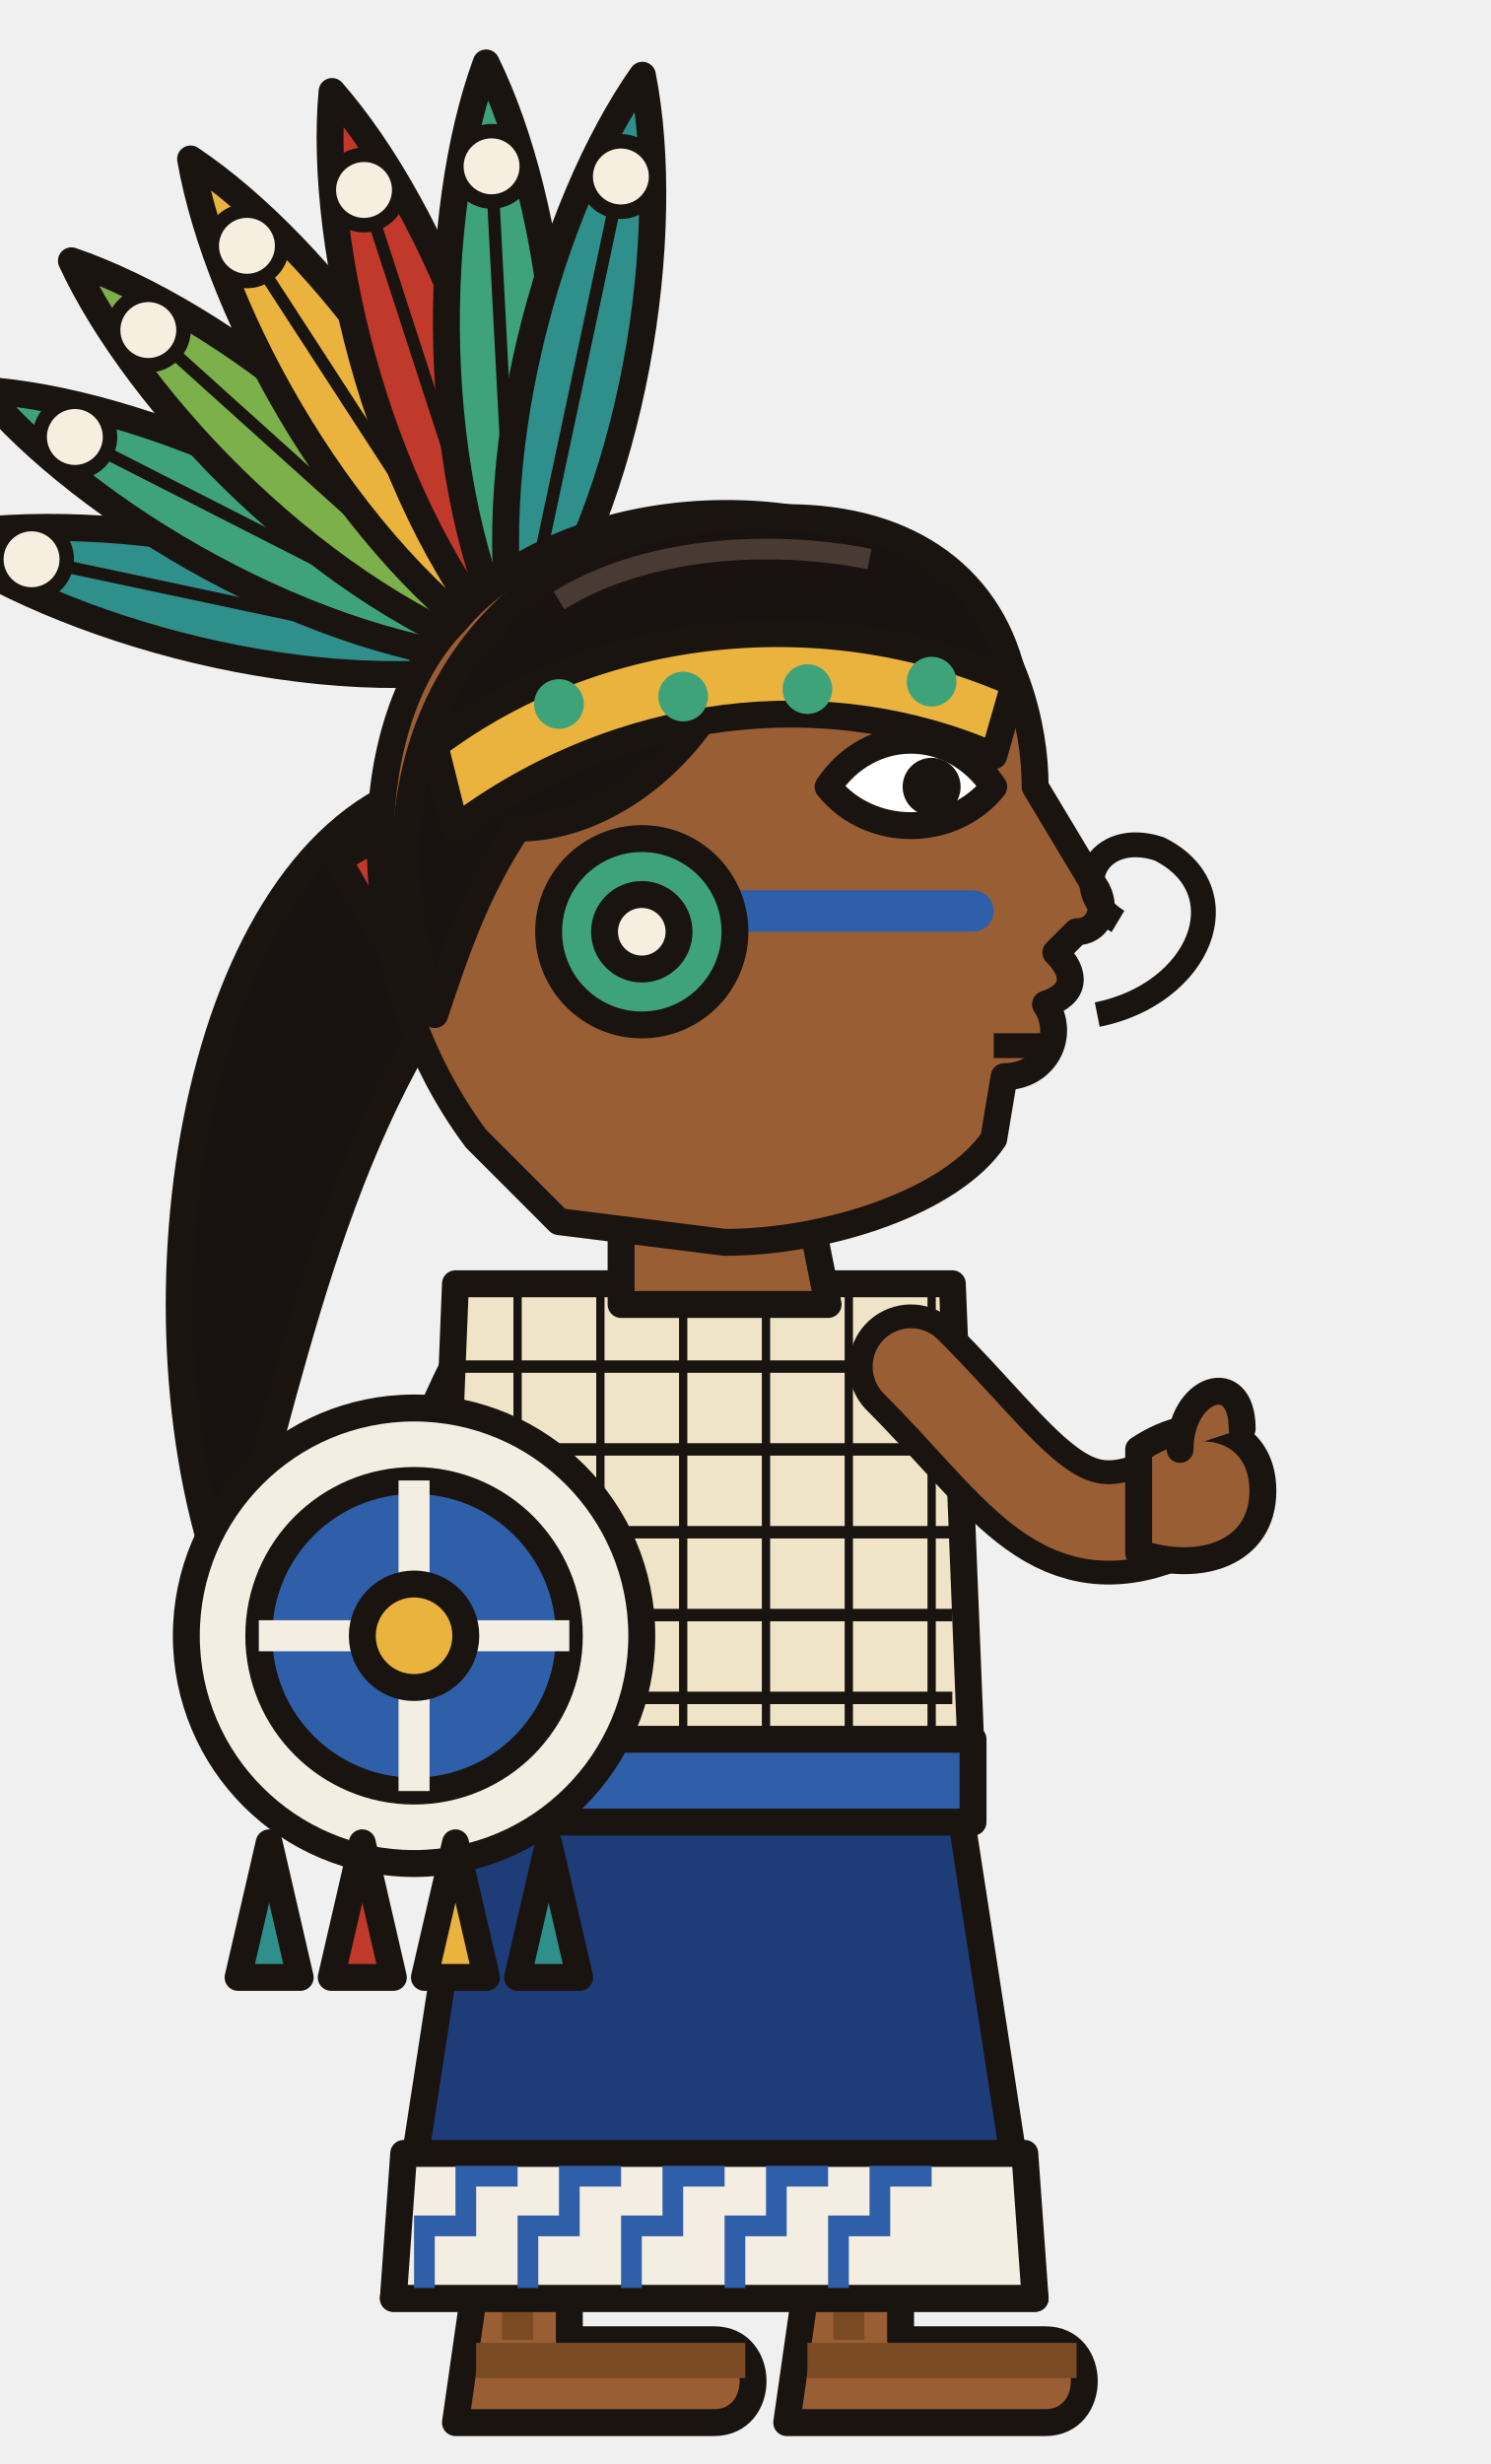
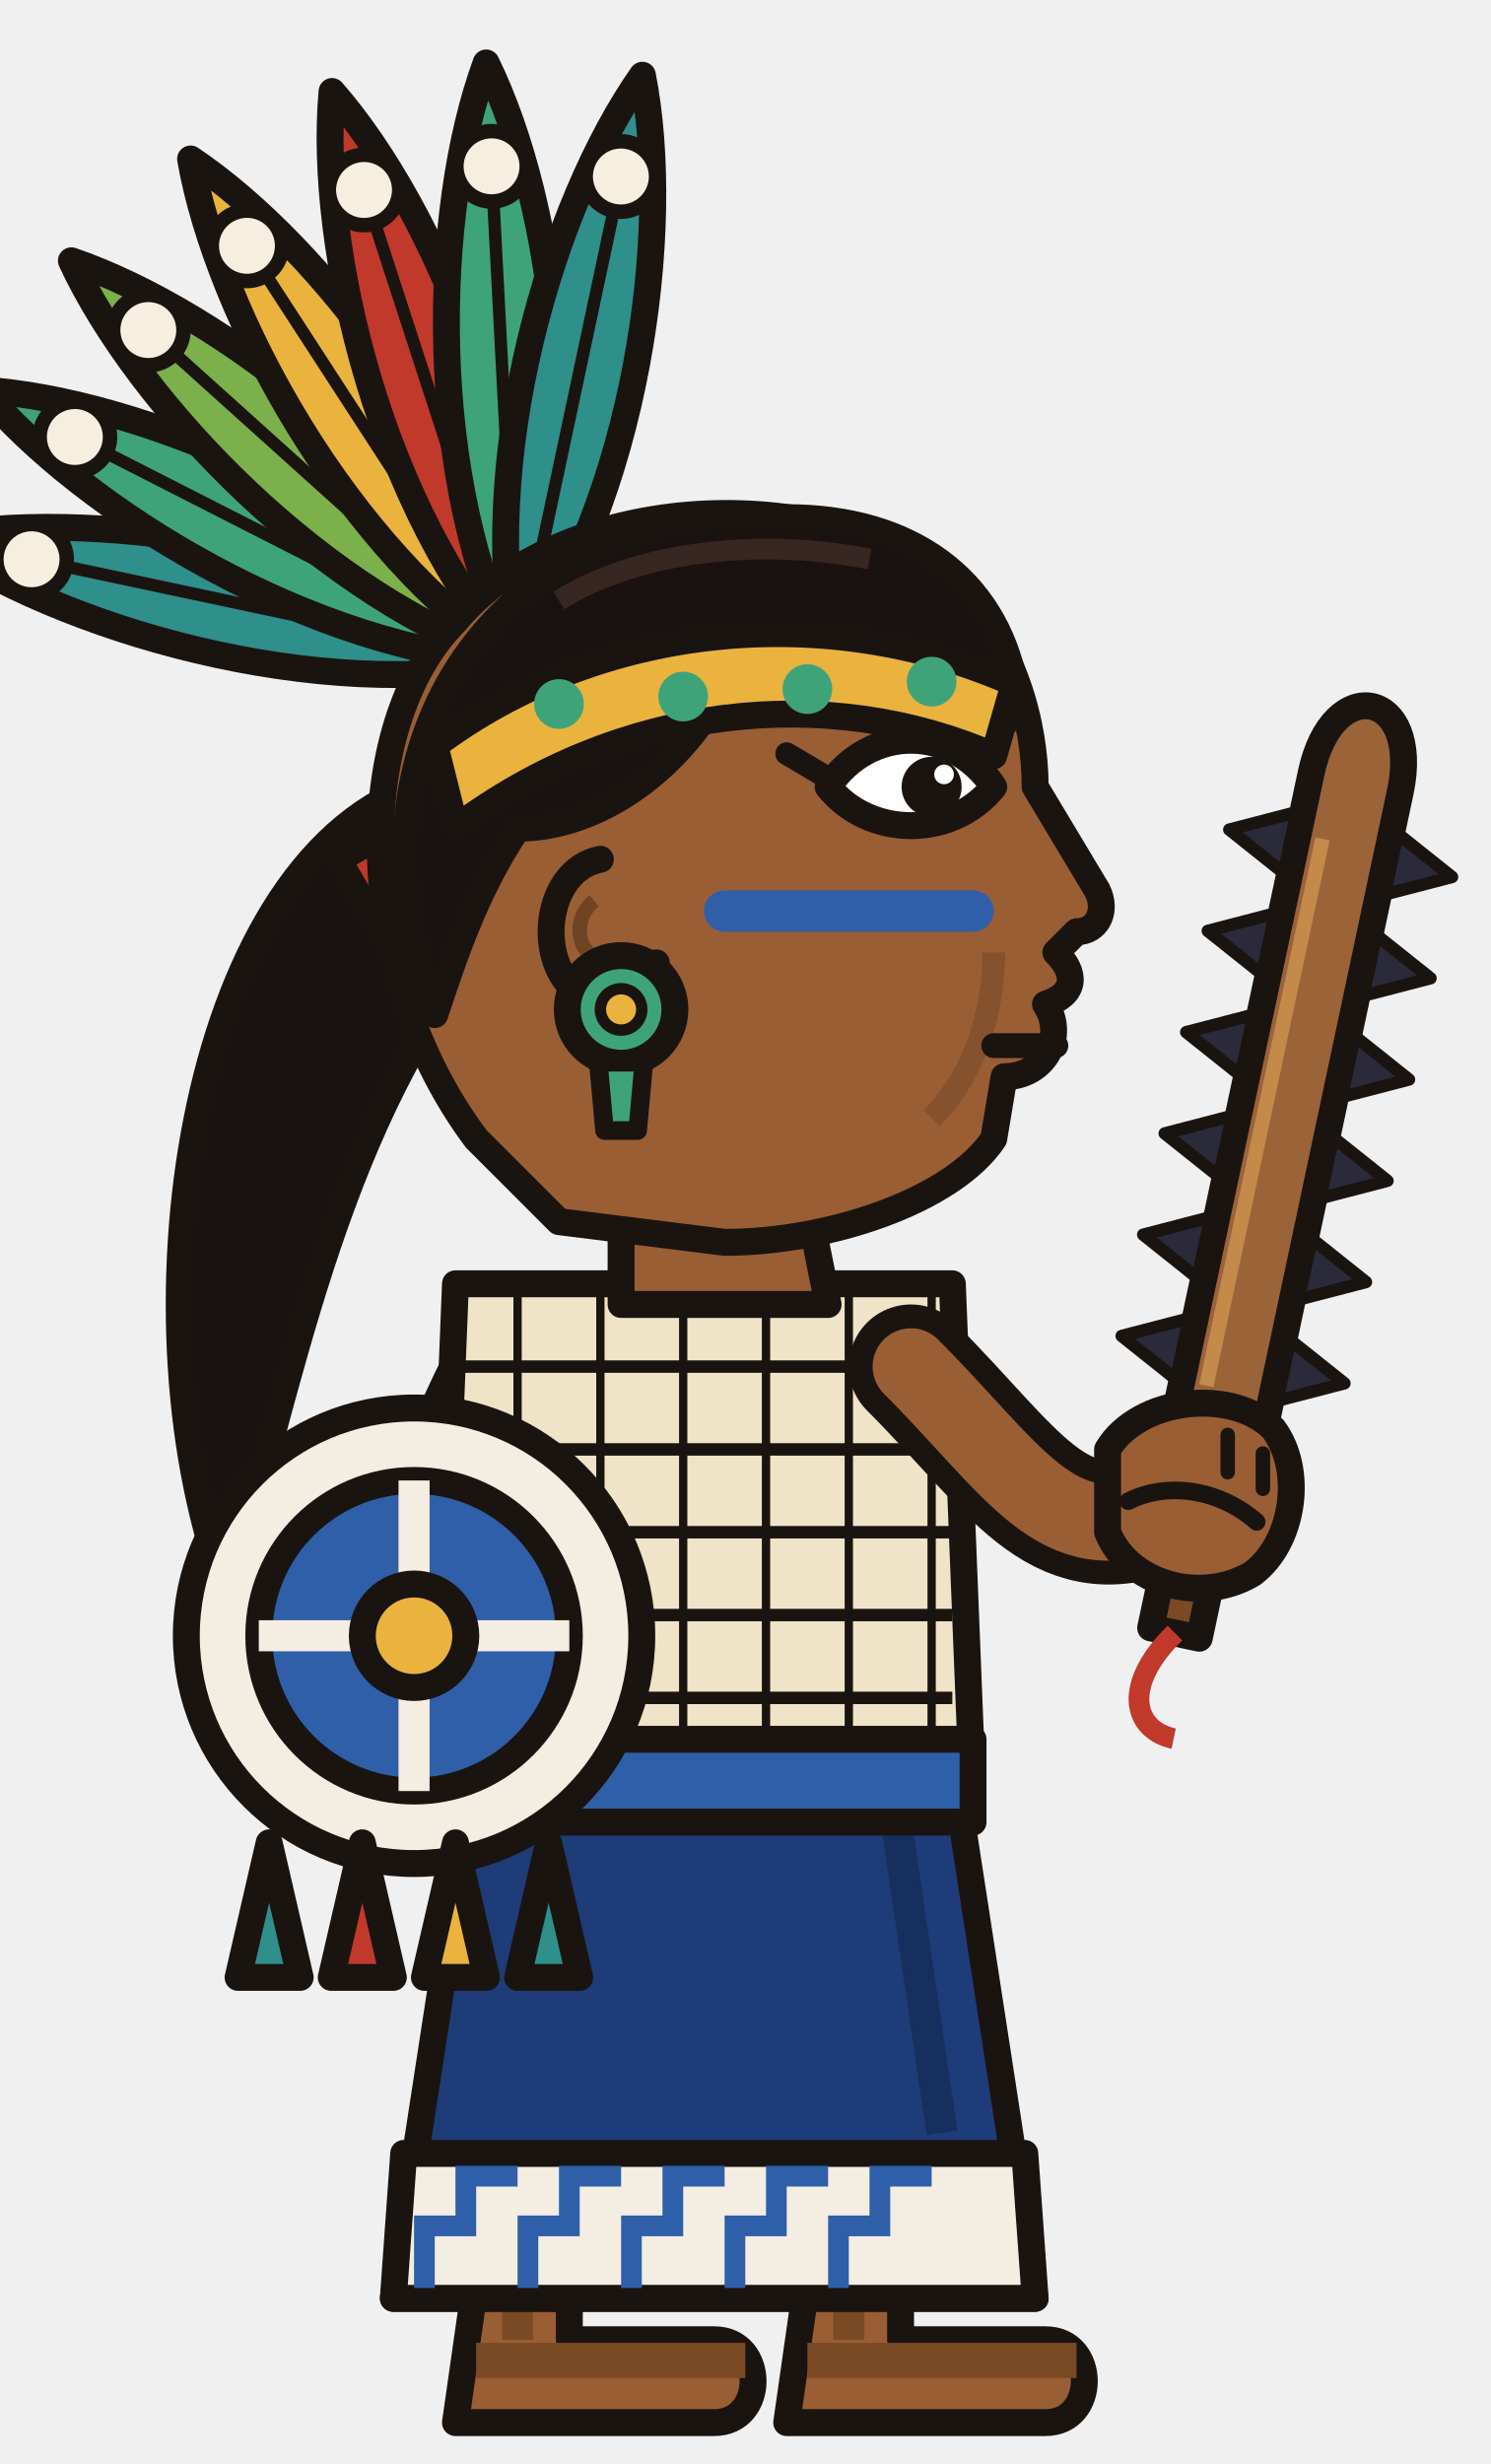
<svg xmlns="http://www.w3.org/2000/svg" class="fig fig--borgia" viewBox="-4 -38 144 238" role="img" aria-label="Nalin">
  <g transform="rotate(-78 46 26)">
    <path d="M46 26 C 38 8 40 -18 46 -32 C 52 -18 54 8 46 26Z" fill="#2f8f8a" stroke="#1a1410" stroke-width="2.6" stroke-linejoin="round" stroke-linecap="round" />
    <path d="M46 20 V-24" stroke="#1a1410" stroke-width="1.2" />
    <circle cx="46" cy="-22" r="3.4" fill="#f6efe0" stroke="#1a1410" stroke-width="1.4" />
  </g>
  <g transform="rotate(-63 46 26)">
    <path d="M46 26 C 38 8 40 -18 46 -32 C 52 -18 54 8 46 26Z" fill="#3fa37a" stroke="#1a1410" stroke-width="2.6" stroke-linejoin="round" stroke-linecap="round" />
    <path d="M46 20 V-24" stroke="#1a1410" stroke-width="1.2" />
    <circle cx="46" cy="-22" r="3.4" fill="#f6efe0" stroke="#1a1410" stroke-width="1.4" />
  </g>
  <g transform="rotate(-48 46 26)">
    <path d="M46 26 C 38 8 40 -18 46 -32 C 52 -18 54 8 46 26Z" fill="#7cb04a" stroke="#1a1410" stroke-width="2.6" stroke-linejoin="round" stroke-linecap="round" />
    <path d="M46 20 V-24" stroke="#1a1410" stroke-width="1.2" />
    <circle cx="46" cy="-22" r="3.4" fill="#f6efe0" stroke="#1a1410" stroke-width="1.4" />
  </g>
  <g transform="rotate(-33 46 26)">
    <path d="M46 26 C 38 8 40 -18 46 -32 C 52 -18 54 8 46 26Z" fill="#e9b33e" stroke="#1a1410" stroke-width="2.6" stroke-linejoin="round" stroke-linecap="round" />
    <path d="M46 20 V-24" stroke="#1a1410" stroke-width="1.2" />
    <circle cx="46" cy="-22" r="3.4" fill="#f6efe0" stroke="#1a1410" stroke-width="1.4" />
  </g>
  <g transform="rotate(-18 46 26)">
    <path d="M46 26 C 38 8 40 -18 46 -32 C 52 -18 54 8 46 26Z" fill="#c0392b" stroke="#1a1410" stroke-width="2.6" stroke-linejoin="round" stroke-linecap="round" />
    <path d="M46 20 V-24" stroke="#1a1410" stroke-width="1.2" />
    <circle cx="46" cy="-22" r="3.4" fill="#f6efe0" stroke="#1a1410" stroke-width="1.4" />
  </g>
  <g transform="rotate(-3 46 26)">
    <path d="M46 26 C 38 8 40 -18 46 -32 C 52 -18 54 8 46 26Z" fill="#3fa37a" stroke="#1a1410" stroke-width="2.6" stroke-linejoin="round" stroke-linecap="round" />
    <path d="M46 20 V-24" stroke="#1a1410" stroke-width="1.2" />
    <circle cx="46" cy="-22" r="3.4" fill="#f6efe0" stroke="#1a1410" stroke-width="1.4" />
  </g>
  <g transform="rotate(12 46 26)">
    <path d="M46 26 C 38 8 40 -18 46 -32 C 52 -18 54 8 46 26Z" fill="#2f8f8a" stroke="#1a1410" stroke-width="2.6" stroke-linejoin="round" stroke-linecap="round" />
    <path d="M46 20 V-24" stroke="#1a1410" stroke-width="1.2" />
    <circle cx="46" cy="-22" r="3.4" fill="#f6efe0" stroke="#1a1410" stroke-width="1.4" />
  </g>
  <path d="M36 38 C 14 46 8 90 18 116 C 24 96 28 72 42 54Z" fill="#1a1210" stroke="#1a1410" stroke-width="2.6" stroke-linejoin="round" stroke-linecap="round" />
  <rect x="30" y="42" width="10" height="8" fill="#c0392b" stroke="#1a1410" stroke-width="2.6" stroke-linejoin="round" stroke-linecap="round" transform="rotate(-30 35 46)" />
  <path d="M44 96 C 36 112 36 124 40 134" fill="none" stroke="#1a1410" stroke-width="12" stroke-linecap="round" />
  <path d="M44 96 C 36 112 36 124 40 134" fill="none" stroke="#83502c" stroke-width="7.4" stroke-linecap="round" />
+   <path d="M34.5 133 C 36 128.5 44 128.5 45.6 133 C 46.6 138 43.6 142 40 142 C 36.4 142 33.6 138 34.5 133Z" fill="#83502c" stroke="#1a1410" stroke-width="2.6" stroke-linejoin="round" stroke-linecap="round" />
  <path d="M42 182 h9 v6 h14 c 5 0 5 8 0 8 h-25Z" fill="#9a5e34" stroke="#1a1410" stroke-width="2.6" stroke-linejoin="round" stroke-linecap="round" />
  <path d="M42 190 H68" stroke="#7a4a24" stroke-width="3.4" />
  <path d="M46 182 v6" stroke="#7a4a24" stroke-width="3" />
  <path d="M74 182 h9 v6 h14 c 5 0 5 8 0 8 h-25Z" fill="#9a5e34" stroke="#1a1410" stroke-width="2.6" stroke-linejoin="round" stroke-linecap="round" />
  <path d="M74 190 H100" stroke="#7a4a24" stroke-width="3.4" />
  <path d="M78 182 v6" stroke="#7a4a24" stroke-width="3" />
  <path d="M42 132 H88 L96 184 H34Z" fill="#1e3c78" stroke="#1a1410" stroke-width="2.6" stroke-linejoin="round" stroke-linecap="round" />
+   <path d="M82 134 L87 168" stroke="#172f5e" stroke-width="3" />
  <path d="M35 170 H95 L96 184 H34Z" fill="#f3ede2" stroke="#1a1410" stroke-width="2.6" stroke-linejoin="round" stroke-linecap="round" />
  <path d="M37 183 v-6 h4 v-4.8 h5M47 183 v-6 h4 v-4.8 h5M57 183 v-6 h4 v-4.8 h5M67 183 v-6 h4 v-4.8 h5M77 183 v-6 h4 v-4.8 h5" fill="none" stroke="#2f5fa8" stroke-width="2" />
  <path d="M40 86 H88 L90 136 H38Z" fill="#efe3c8" stroke="#1a1410" stroke-width="2.6" stroke-linejoin="round" stroke-linecap="round" />
  <path d="M40 94 H88" stroke="#1a1410" stroke-width="1.2" />
  <path d="M40 102 H88" stroke="#1a1410" stroke-width="1.2" />
  <path d="M40 110 H88" stroke="#1a1410" stroke-width="1.2" />
  <path d="M40 118 H88" stroke="#1a1410" stroke-width="1.2" />
  <path d="M40 126 H88" stroke="#1a1410" stroke-width="1.2" />
  <path d="M46 86 V136" stroke="#1a1410" stroke-width=".8" />
  <path d="M54 86 V136" stroke="#1a1410" stroke-width=".8" />
  <path d="M62 86 V136" stroke="#1a1410" stroke-width=".8" />
  <path d="M70 86 V136" stroke="#1a1410" stroke-width=".8" />
  <path d="M78 86 V136" stroke="#1a1410" stroke-width=".8" />
  <path d="M86 86 V136" stroke="#1a1410" stroke-width=".8" />
  <rect x="38" y="130" width="52" height="8" fill="#2f5fa8" stroke="#1a1410" stroke-width="2.6" stroke-linejoin="round" stroke-linecap="round" />
  <path d="M56 76 L56 88 L76 88 L74 78" fill="#9a5e34" stroke="#1a1410" stroke-width="2.6" stroke-linejoin="round" stroke-linecap="round" />
  <path d="M42 72 C 30 56 30 32 40 22 C 50 10 74 8 88 18 C 94 24 96 32 96 38 L102 48 C 103 50 102 52 100 52 L98 54 C 100 56 100 58 97 59 C 99 62 97 66 93 66 L92 72 C 88 78 76 82 66 82 L50 80Z" fill="#9a5e34" stroke="#1a1410" stroke-width="2.6" stroke-linejoin="round" stroke-linecap="round" />
+   <path d="M86 70 C 90 66 92 60 92 54" stroke="#7e4d2b" stroke-width="2.2" fill="none" opacity=".7" />
  <path d="M76 38 C 80 32 88 32 92 38 C 88 43 80 43 76 38Z" fill="#fff" stroke="#1a1410" stroke-width="2.6" stroke-linejoin="round" stroke-linecap="round" />
-   <circle cx="86" cy="38" r="2.8" fill="#1a1410" />
-   <path d="M76 29 Q84 25 92 29" stroke="#1a1410" stroke-width="2.4" fill="none" />
-   <path d="M92 63 h6" stroke="#1a1410" stroke-width="2.4" />
+   <circle cx="86" cy="38" r="2.9" fill="#1a1410" />
+   <circle cx="87.2" cy="36.8" r=".95" fill="#fff" />
+   <path d="M76.4 37.4 l-4.4 -2.6" stroke="#1a1410" stroke-width="2.2" stroke-linecap="round" />
+   <path d="M75 27 L93 31.6" stroke="#1a1410" stroke-width="3" stroke-linecap="round" />
+   <path d="M92 63 h6" stroke="#1a1410" stroke-width="2.4" stroke-linecap="round" />
  <path d="M66 50 H90" stroke="#2f5fa8" stroke-width="4" stroke-linecap="round" />
-   <circle cx="58" cy="52" r="9" fill="#3fa37a" stroke="#1a1410" stroke-width="2.6" stroke-linejoin="round" stroke-linecap="round" />
-   <circle cx="58" cy="52" r="3.6" fill="#f6efe0" stroke="#1a1410" stroke-width="2.6" stroke-linejoin="round" stroke-linecap="round" />
+   <path d="M54 45 C 48.6 46 47.6 55 52 58 C 55 60 59 58.6 59.4 55" fill="#9a5e34" stroke="#1a1410" stroke-width="2.6" stroke-linejoin="round" stroke-linecap="round" />
+   <path d="M53.4 49 C 51.4 50.6 51.6 53.6 53.6 54.6" fill="none" stroke="#6f4425" stroke-width="1.4" />
+   <circle cx="56" cy="59.5" r="5.2" fill="#3fa37a" stroke="#1a1410" stroke-width="2.6" stroke-linejoin="round" stroke-linecap="round" />
+   <circle cx="56" cy="59.5" r="2" fill="#e9b33e" stroke="#1a1410" stroke-width="1.1" />
+   <path d="M53.8 64.6 h4.4 l-.6 6.6 h-3.2Z" fill="#3fa37a" stroke="#1a1410" stroke-width="1.8" stroke-linejoin="round" />
  <path d="M38 60 C 28 32 46 10 72 12 C 84 12 92 18 94 28 C 84 24 74 24 66 28 C 62 36 54 42 46 42 C 42 48 40 54 38 60Z" fill="#1a1210" stroke="#1a1410" stroke-width="2.6" stroke-linejoin="round" stroke-linecap="round" />
-   <path d="M50 20 C 58 15 70 14 80 16" stroke="#4a3a34" stroke-width="2" fill="none" />
+   <path d="M50 20 C 58 15 70 14 80 16" stroke="#442f2a" stroke-width="2" fill="none" opacity=".7" />
  <path d="M38 34 C 54 22 76 20 94 28 L92 35 C 76 28 56 30 40 42Z" fill="#e9b33e" stroke="#1a1410" stroke-width="2.6" stroke-linejoin="round" stroke-linecap="round" />
  <circle cx="50" cy="30" r="2.4" fill="#3fa37a" />
  <circle cx="62" cy="29.28" r="2.4" fill="#3fa37a" />
  <circle cx="74" cy="28.56" r="2.4" fill="#3fa37a" />
  <circle cx="86" cy="27.84" r="2.4" fill="#3fa37a" />
+   <g transform="rotate(12 112 108)">
+     <path d="M107.6 100 V36 C 107.6 26 116.4 26 116.4 36 V100Z" fill="#9a6438" stroke="#1a1410" stroke-width="2.6" stroke-linejoin="round" stroke-linecap="round" />
+     <path d="M107 40 l-6 3 l6 3Z M117 40 l6 3 l-6 3Z" fill="#2a2a3a" stroke="#1a1410" stroke-width="1.2" stroke-linejoin="round" />
+     <path d="M107 50 l-6 3 l6 3Z M117 50 l6 3 l-6 3Z" fill="#2a2a3a" stroke="#1a1410" stroke-width="1.2" stroke-linejoin="round" />
+     <path d="M107 60 l-6 3 l6 3Z M117 60 l6 3 l-6 3Z" fill="#2a2a3a" stroke="#1a1410" stroke-width="1.2" stroke-linejoin="round" />
+     <path d="M107 70 l-6 3 l6 3Z M117 70 l6 3 l-6 3Z" fill="#2a2a3a" stroke="#1a1410" stroke-width="1.2" stroke-linejoin="round" />
+     <path d="M107 80 l-6 3 l6 3Z M117 80 l6 3 l-6 3Z" fill="#2a2a3a" stroke="#1a1410" stroke-width="1.2" stroke-linejoin="round" />
+     <path d="M107 90 l-6 3 l6 3Z M117 90 l6 3 l-6 3Z" fill="#2a2a3a" stroke="#1a1410" stroke-width="1.2" stroke-linejoin="round" />
+     <path d="M110 42 V96" stroke="#c48a4a" stroke-width="1.4" />
+     <path d="M109.6 100 v20 h4.8 v-20" fill="#7a4a24" stroke="#1a1410" stroke-width="2.6" stroke-linejoin="round" stroke-linecap="round" />
+     <path d="M112 120 c -4 6 -2 10 2 10" fill="none" stroke="#c0392b" stroke-width="2" />
+   </g>
  <path d="M84 94 C 94 104 98 112 108 108" fill="none" stroke="#1a1410" stroke-width="12" stroke-linecap="round" />
  <path d="M84 94 C 94 104 98 112 108 108" fill="none" stroke="#9a5e34" stroke-width="7.4" stroke-linecap="round" />
-   <path d="M106 102 C 112 98 118 100 118 106 C 118 112 112 114 106 112 Z" fill="#9a5e34" stroke="#1a1410" stroke-width="2.6" stroke-linejoin="round" stroke-linecap="round" />
-   <path d="M110 102 C 110 96 116 94 116 100" fill="#9a5e34" stroke="#1a1410" stroke-width="2.6" stroke-linejoin="round" stroke-linecap="round" />
+   <path d="M103 102 C 106 97 115 96 119 100 C 122 104 121 111 117 114 C 112 117 105 115 103 110 Z" fill="#9a5e34" stroke="#1a1410" stroke-width="2.6" stroke-linejoin="round" stroke-linecap="round" />
+   <path d="M114.6 100.6 v3.6 M118 102.4 v3.4" stroke="#1a1410" stroke-width="1.4" stroke-linecap="round" />
+   <path d="M105 107 C 109 105 114 106 117.4 109" fill="none" stroke="#1a1410" stroke-width="1.7" stroke-linecap="round" />
  <g transform="translate(36 120)">
    <circle r="22" fill="#f3ede2" stroke="#1a1410" stroke-width="2.6" stroke-linejoin="round" stroke-linecap="round" />
    <circle r="15" fill="#2f5fa8" stroke="#1a1410" stroke-width="2.6" stroke-linejoin="round" stroke-linecap="round" />
    <path d="M-15 0 H15 M0 -15 V15" stroke="#f3ede2" stroke-width="3" />
    <circle r="5" fill="#e9b33e" stroke="#1a1410" stroke-width="2.6" stroke-linejoin="round" stroke-linecap="round" />
    <path d="M-14 20 l-3 13 h6Z" fill="#2f8f8a" stroke="#1a1410" stroke-width="2.6" stroke-linejoin="round" stroke-linecap="round" />
    <path d="M-5 20 l-3 13 h6Z" fill="#c0392b" stroke="#1a1410" stroke-width="2.6" stroke-linejoin="round" stroke-linecap="round" />
    <path d="M4 20 l-3 13 h6Z" fill="#e9b33e" stroke="#1a1410" stroke-width="2.6" stroke-linejoin="round" stroke-linecap="round" />
    <path d="M13 20 l-3 13 h6Z" fill="#2f8f8a" stroke="#1a1410" stroke-width="2.6" stroke-linejoin="round" stroke-linecap="round" />
  </g>
-   <path d="M102 60 c 10 -2 14 -12 6 -16 c -6 -2 -9 4 -4 7" fill="none" stroke="#1a1410" stroke-width="2.4" />
</svg>
